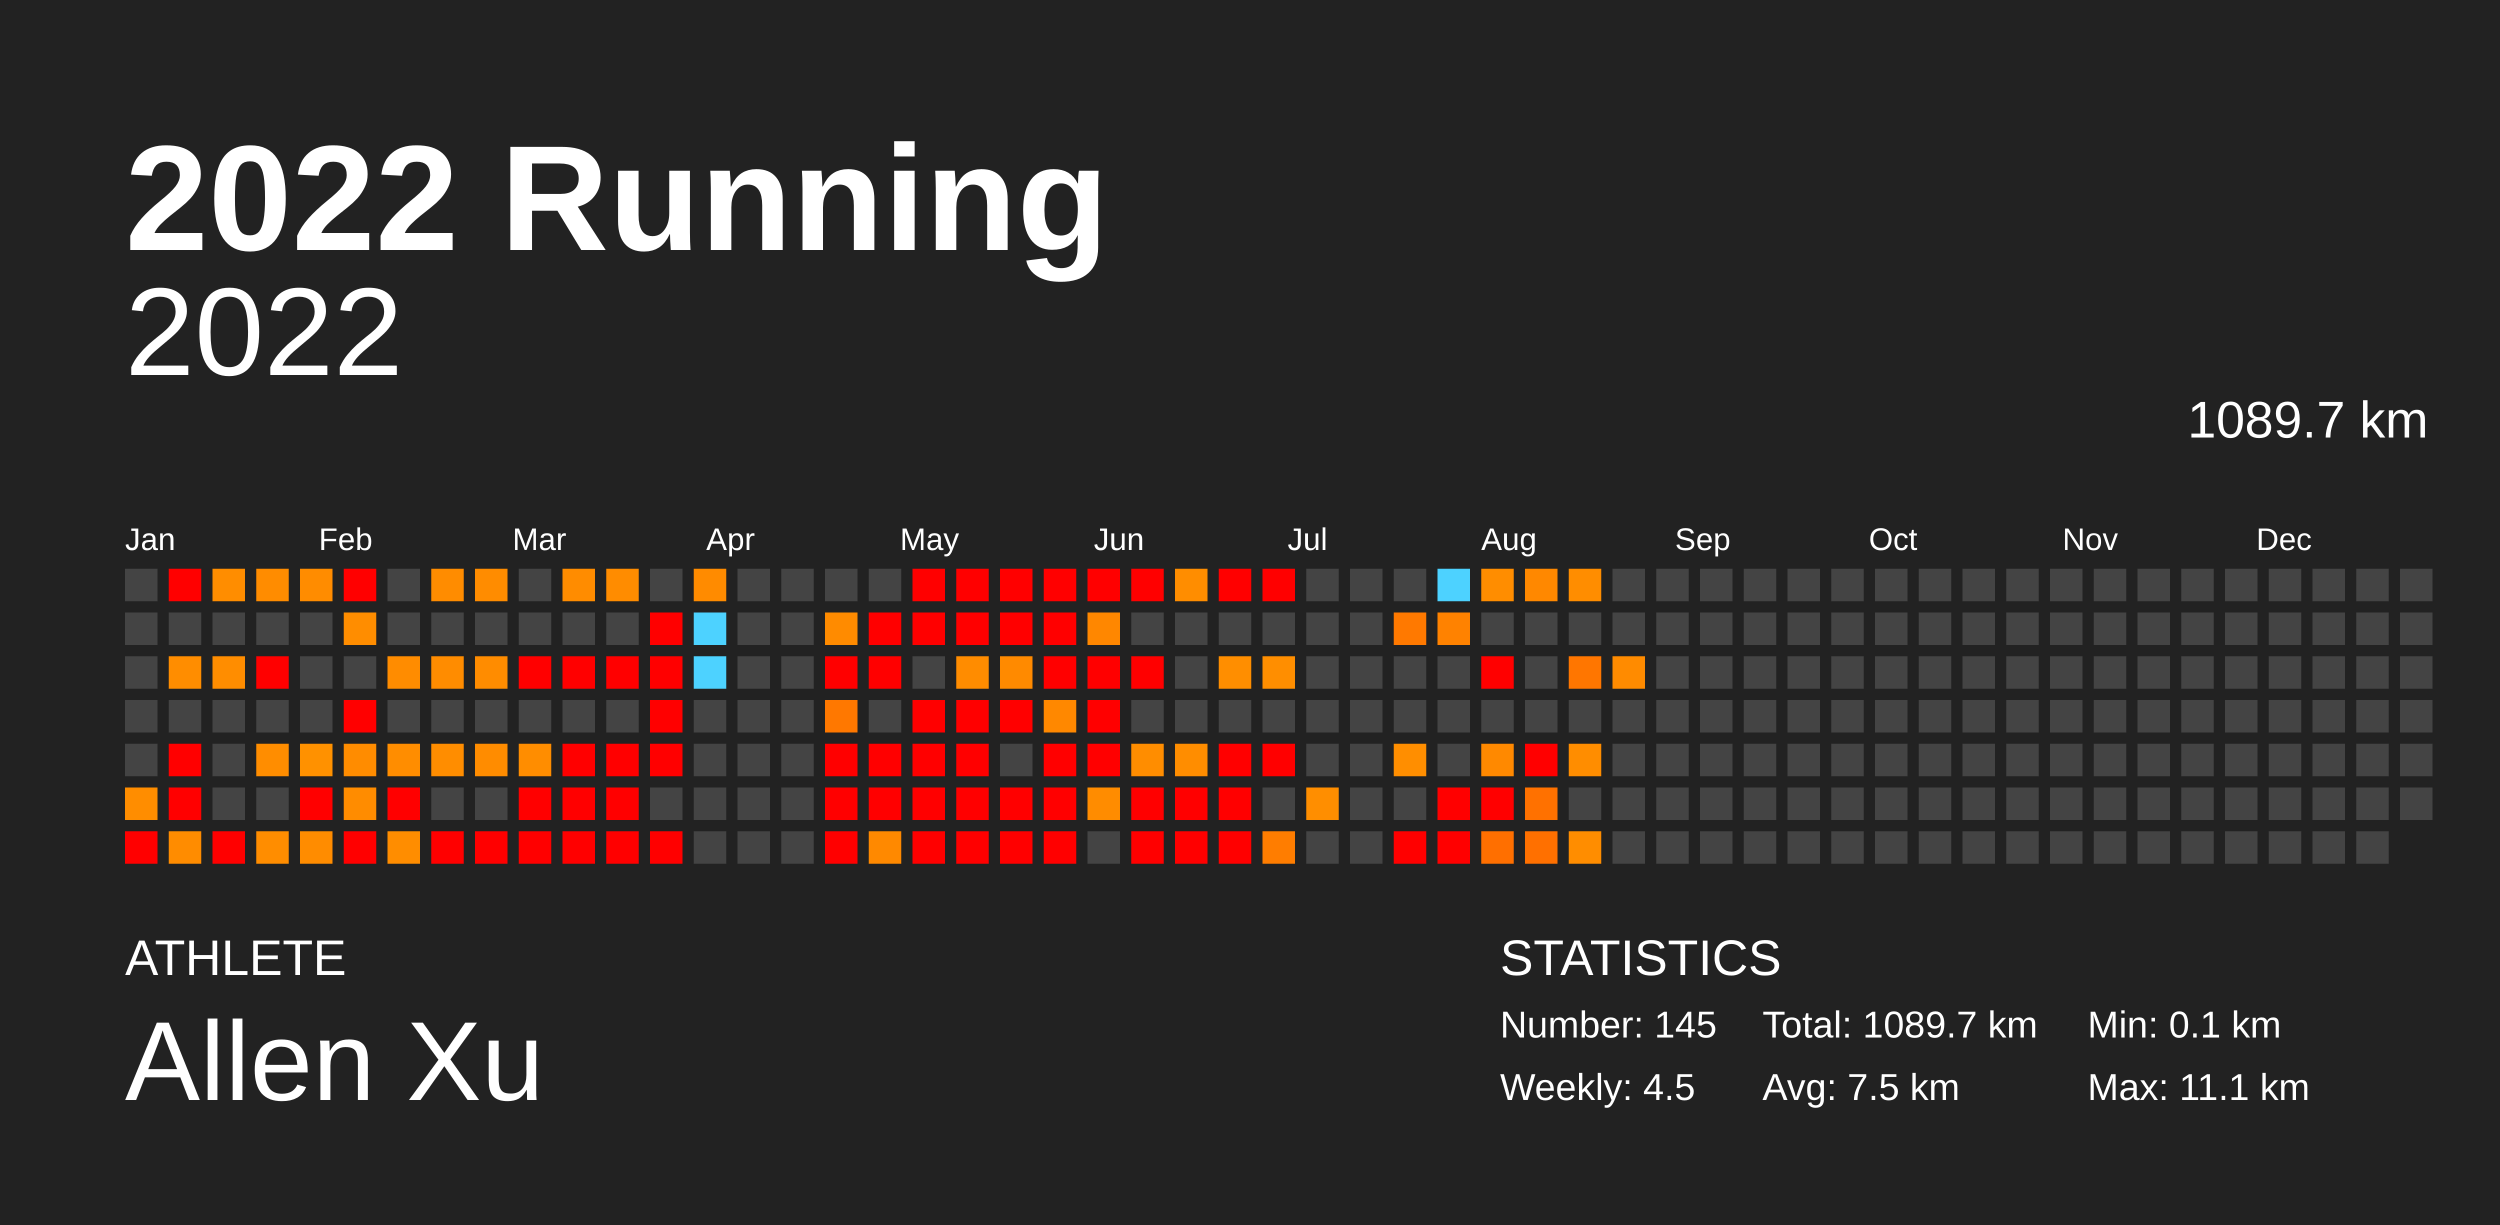
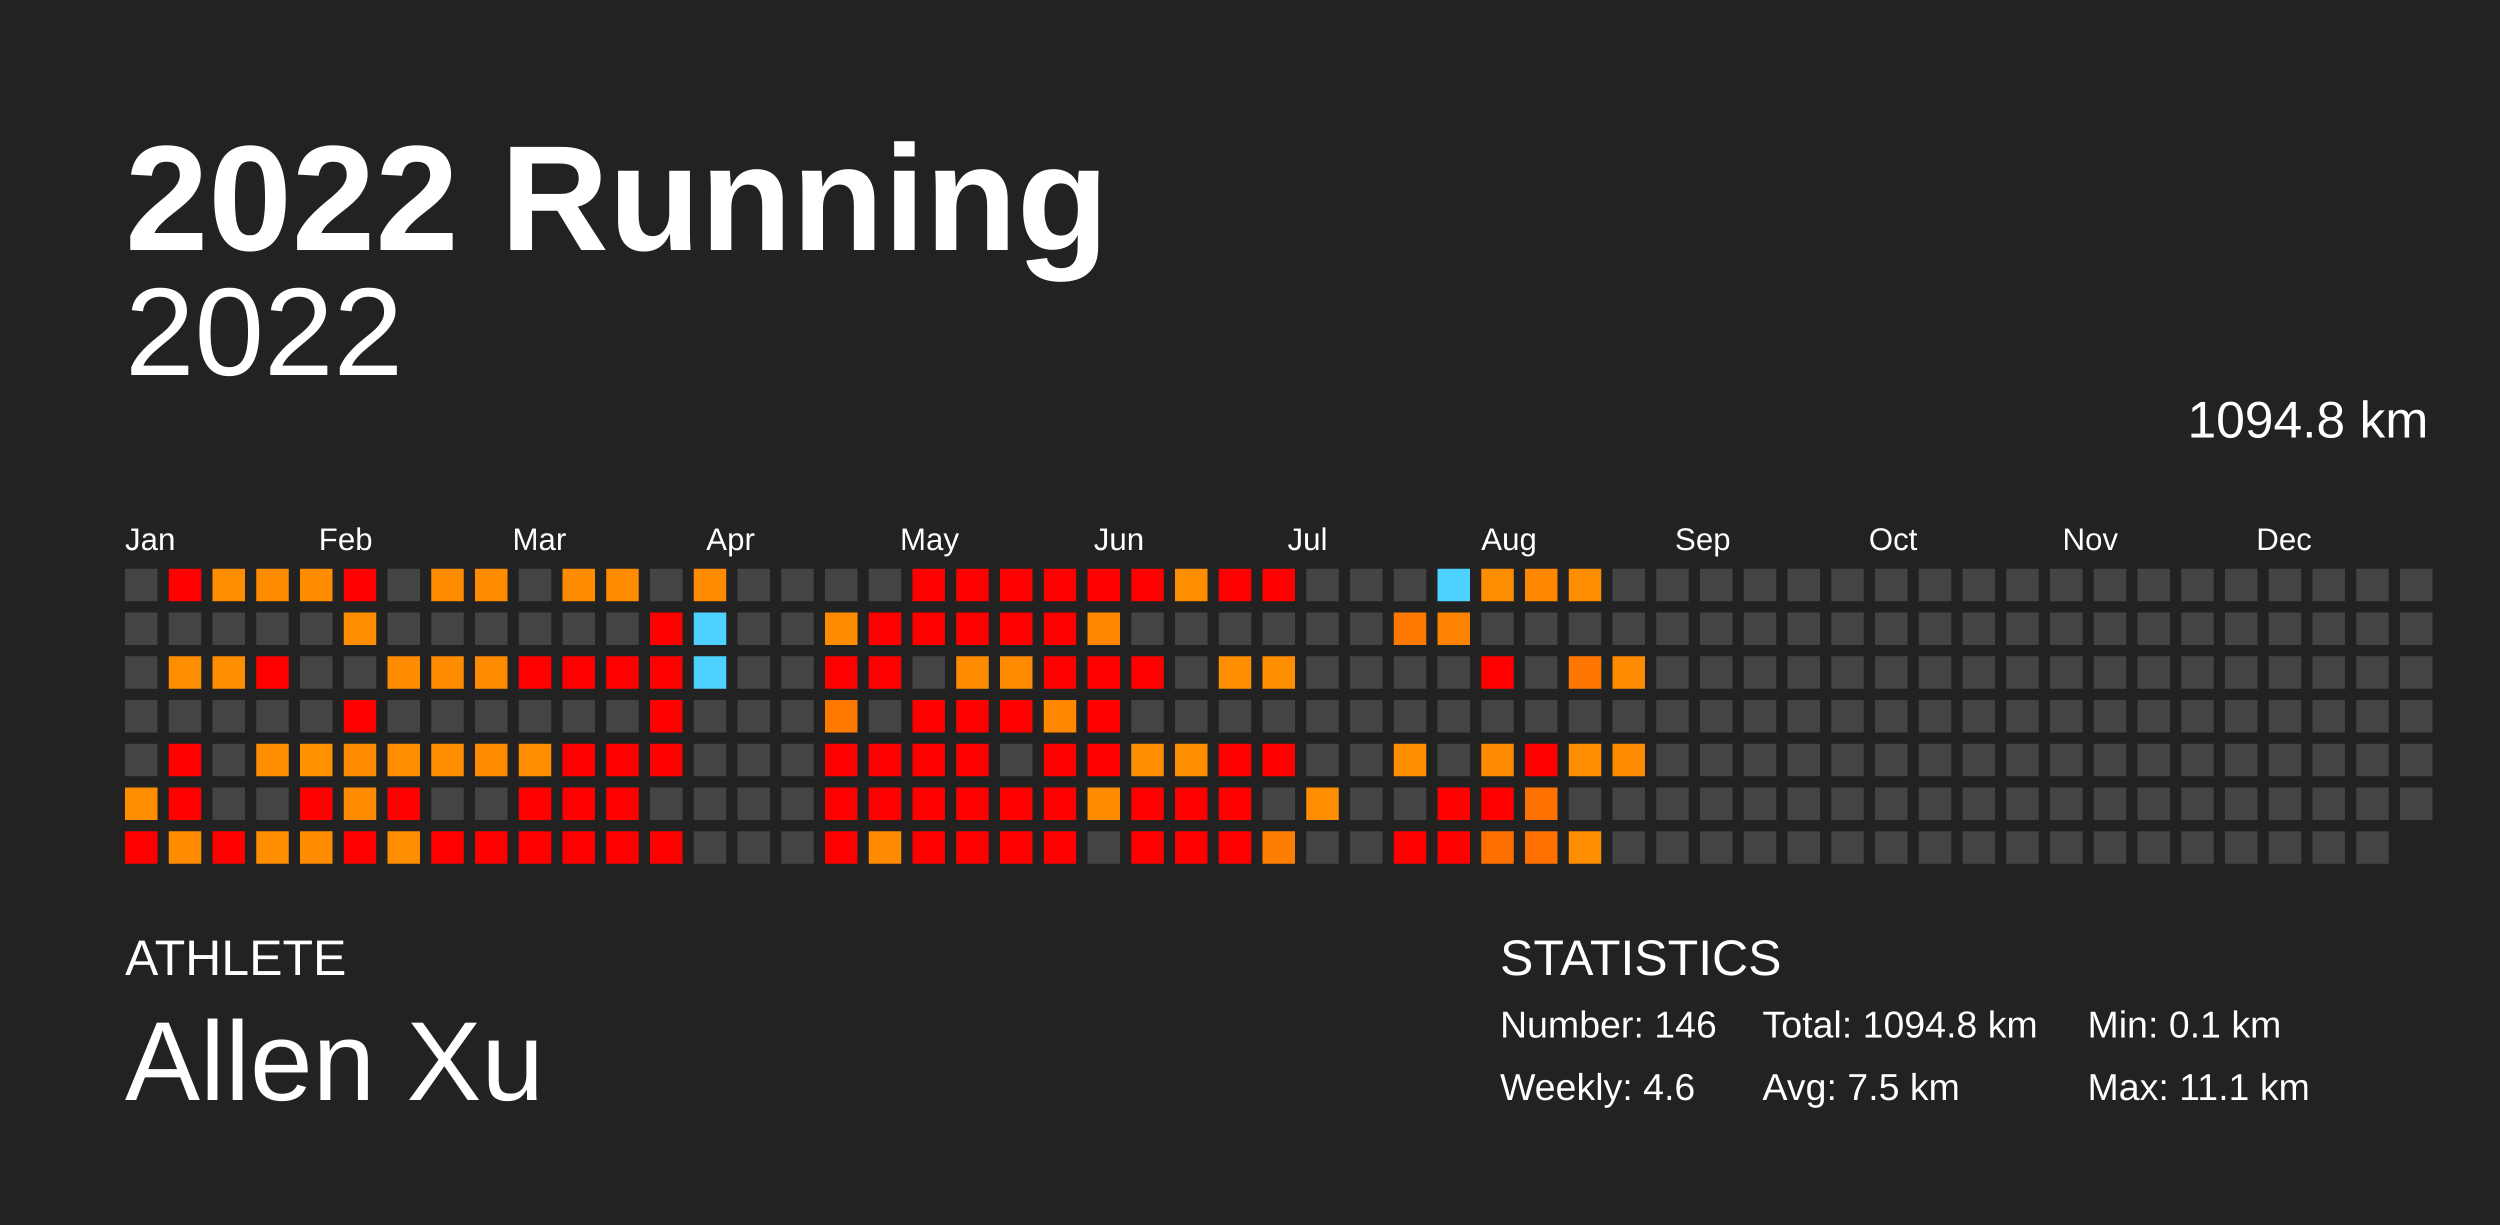
<svg xmlns="http://www.w3.org/2000/svg" baseProfile="full" height="98mm" version="1.1" viewBox="0,0,200,98" width="200mm">
  <defs />
  <rect fill="#222222" height="98" width="200" x="0" y="0" />
  <text fill="#FFFFFF" style="font-size:12px; font-family:Arial; font-weight:bold;" x="10" y="20">2022 Running</text>
  <text fill="#FFFFFF" style="font-size:4px; font-family:Arial" x="10" y="78">ATHLETE</text>
  <text fill="#FFFFFF" style="font-size:9px; font-family:Arial" x="10" y="88">Allen Xu</text>
  <text fill="#FFFFFF" style="font-size:4px; font-family:Arial" x="120" y="78">STATISTICS</text>
-   <text fill="#FFFFFF" style="font-size:3px; font-family:Arial" x="120" y="83">Number: 145</text>
-   <text fill="#FFFFFF" style="font-size:3px; font-family:Arial" x="120" y="88">Weekly: 4.5</text>
-   <text fill="#FFFFFF" style="font-size:3px; font-family:Arial" x="141" y="83">Total: 1089.7 km</text>
+   <text fill="#FFFFFF" style="font-size:3px; font-family:Arial" x="120" y="83">Number: 146</text>
+   <text fill="#FFFFFF" style="font-size:3px; font-family:Arial" x="120" y="88">Weekly: 4.6</text>
+   <text fill="#FFFFFF" style="font-size:3px; font-family:Arial" x="141" y="83">Total: 1094.8 km</text>
  <text fill="#FFFFFF" style="font-size:3px; font-family:Arial" x="141" y="88">Avg: 7.5 km</text>
  <text fill="#FFFFFF" style="font-size:3px; font-family:Arial" x="167" y="83">Min: 0.1 km</text>
  <text fill="#FFFFFF" style="font-size:3px; font-family:Arial" x="167" y="88">Max: 11.1 km</text>
  <text alignment-baseline="hanging" fill="#FFFFFF" style="font-size:10.0px; font-family:Arial;" x="10" y="30">2022</text>
-   <text alignment-baseline="hanging" fill="#FFFFFF" style="font-size:4.125px; font-family:Arial;" x="175" y="35">1089.7 km</text>
+   <text alignment-baseline="hanging" fill="#FFFFFF" style="font-size:4.125px; font-family:Arial;" x="175" y="35">1094.8 km</text>
  <text fill="#FFFFFF" style="font-size:2.5px; font-family:Arial" x="10.0" y="44">Jan</text>
  <text fill="#FFFFFF" style="font-size:2.5px; font-family:Arial" x="25.5" y="44">Feb</text>
  <text fill="#FFFFFF" style="font-size:2.5px; font-family:Arial" x="41.0" y="44">Mar</text>
  <text fill="#FFFFFF" style="font-size:2.5px; font-family:Arial" x="56.5" y="44">Apr</text>
  <text fill="#FFFFFF" style="font-size:2.5px; font-family:Arial" x="72.0" y="44">May</text>
  <text fill="#FFFFFF" style="font-size:2.5px; font-family:Arial" x="87.5" y="44">Jun</text>
  <text fill="#FFFFFF" style="font-size:2.5px; font-family:Arial" x="103.0" y="44">Jul</text>
  <text fill="#FFFFFF" style="font-size:2.5px; font-family:Arial" x="118.5" y="44">Aug</text>
  <text fill="#FFFFFF" style="font-size:2.5px; font-family:Arial" x="134.0" y="44">Sep</text>
  <text fill="#FFFFFF" style="font-size:2.5px; font-family:Arial" x="149.5" y="44">Oct</text>
  <text fill="#FFFFFF" style="font-size:2.5px; font-family:Arial" x="165.0" y="44">Nov</text>
  <text fill="#FFFFFF" style="font-size:2.5px; font-family:Arial" x="180.5" y="44">Dec</text>
  <rect fill="#444444" height="2.6" width="2.6" x="10.0" y="45.5" />
  <rect fill="#444444" height="2.6" width="2.6" x="10.0" y="49.0" />
  <rect fill="#444444" height="2.6" width="2.6" x="10.0" y="52.5" />
  <rect fill="#444444" height="2.6" width="2.6" x="10.0" y="56.0" />
  <rect fill="#444444" height="2.6" width="2.6" x="10.0" y="59.5" />
  <rect fill="#ff8d00" height="2.6" width="2.6" x="10.0" y="63.0" />
  <rect fill="red" height="2.6" width="2.6" x="10.0" y="66.5" />
  <rect fill="red" height="2.6" width="2.6" x="13.5" y="45.5" />
  <rect fill="#444444" height="2.6" width="2.6" x="13.5" y="49.0" />
  <rect fill="#ff8d00" height="2.6" width="2.6" x="13.5" y="52.5" />
  <rect fill="#444444" height="2.6" width="2.6" x="13.5" y="56.0" />
  <rect fill="red" height="2.6" width="2.6" x="13.5" y="59.5" />
  <rect fill="red" height="2.6" width="2.6" x="13.5" y="63.0" />
  <rect fill="#ff8c00" height="2.6" width="2.6" x="13.5" y="66.5" />
  <rect fill="#ff8d00" height="2.6" width="2.6" x="17.0" y="45.5" />
  <rect fill="#444444" height="2.6" width="2.6" x="17.0" y="49.0" />
  <rect fill="#ff8d00" height="2.6" width="2.6" x="17.0" y="52.5" />
  <rect fill="#444444" height="2.6" width="2.6" x="17.0" y="56.0" />
  <rect fill="#444444" height="2.6" width="2.6" x="17.0" y="59.5" />
  <rect fill="#444444" height="2.6" width="2.6" x="17.0" y="63.0" />
  <rect fill="red" height="2.6" width="2.6" x="17.0" y="66.5" />
  <rect fill="#ff8c00" height="2.6" width="2.6" x="20.5" y="45.5" />
  <rect fill="#444444" height="2.6" width="2.6" x="20.5" y="49.0" />
  <rect fill="red" height="2.6" width="2.6" x="20.5" y="52.5" />
  <rect fill="#444444" height="2.6" width="2.6" x="20.5" y="56.0" />
  <rect fill="#ff8d00" height="2.6" width="2.6" x="20.5" y="59.5" />
  <rect fill="#444444" height="2.6" width="2.6" x="20.5" y="63.0" />
  <rect fill="#ff8d00" height="2.6" width="2.6" x="20.5" y="66.5" />
  <rect fill="#ff8c00" height="2.6" width="2.6" x="24.0" y="45.5" />
  <rect fill="#444444" height="2.6" width="2.6" x="24.0" y="49.0" />
  <rect fill="#444444" height="2.6" width="2.6" x="24.0" y="52.5" />
  <rect fill="#444444" height="2.6" width="2.6" x="24.0" y="56.0" />
  <rect fill="#ff9100" height="2.6" width="2.6" x="24.0" y="59.5" />
  <rect fill="red" height="2.6" width="2.6" x="24.0" y="63.0" />
  <rect fill="#ff8c00" height="2.6" width="2.6" x="24.0" y="66.5" />
  <rect fill="red" height="2.6" width="2.6" x="27.5" y="45.5" />
  <rect fill="#ff8d00" height="2.6" width="2.6" x="27.5" y="49.0" />
  <rect fill="#444444" height="2.6" width="2.6" x="27.5" y="52.5" />
  <rect fill="red" height="2.6" width="2.6" x="27.5" y="56.0" />
  <rect fill="#ff8c00" height="2.6" width="2.6" x="27.5" y="59.5" />
  <rect fill="#ff8c00" height="2.6" width="2.6" x="27.5" y="63.0" />
  <rect fill="red" height="2.6" width="2.6" x="27.5" y="66.5" />
  <rect fill="#444444" height="2.6" width="2.6" x="31.0" y="45.5" />
  <rect fill="#444444" height="2.6" width="2.6" x="31.0" y="49.0" />
  <rect fill="#ff8c00" height="2.6" width="2.6" x="31.0" y="52.5" />
  <rect fill="#444444" height="2.6" width="2.6" x="31.0" y="56.0" />
  <rect fill="#ff8d00" height="2.6" width="2.6" x="31.0" y="59.5" />
  <rect fill="red" height="2.6" width="2.6" x="31.0" y="63.0" />
  <rect fill="#ff8d00" height="2.6" width="2.6" x="31.0" y="66.5" />
  <rect fill="#ff8c00" height="2.6" width="2.6" x="34.5" y="45.5" />
  <rect fill="#444444" height="2.6" width="2.6" x="34.5" y="49.0" />
  <rect fill="#ff8c00" height="2.6" width="2.6" x="34.5" y="52.5" />
  <rect fill="#444444" height="2.6" width="2.6" x="34.5" y="56.0" />
  <rect fill="#ff8d00" height="2.6" width="2.6" x="34.5" y="59.5" />
  <rect fill="#444444" height="2.6" width="2.6" x="34.5" y="63.0" />
  <rect fill="red" height="2.6" width="2.6" x="34.5" y="66.5" />
  <rect fill="#ff8c00" height="2.6" width="2.6" x="38.0" y="45.5" />
  <rect fill="#444444" height="2.6" width="2.6" x="38.0" y="49.0" />
  <rect fill="#ff8c00" height="2.6" width="2.6" x="38.0" y="52.5" />
  <rect fill="#444444" height="2.6" width="2.6" x="38.0" y="56.0" />
  <rect fill="#ff8c00" height="2.6" width="2.6" x="38.0" y="59.5" />
  <rect fill="#444444" height="2.6" width="2.6" x="38.0" y="63.0" />
  <rect fill="red" height="2.6" width="2.6" x="38.0" y="66.5" />
  <rect fill="#444444" height="2.6" width="2.6" x="41.5" y="45.5" />
  <rect fill="#444444" height="2.6" width="2.6" x="41.5" y="49.0" />
  <rect fill="red" height="2.6" width="2.6" x="41.5" y="52.5" />
  <rect fill="#444444" height="2.6" width="2.6" x="41.5" y="56.0" />
  <rect fill="#ff8d00" height="2.6" width="2.6" x="41.5" y="59.5" />
  <rect fill="red" height="2.6" width="2.6" x="41.5" y="63.0" />
  <rect fill="red" height="2.6" width="2.6" x="41.5" y="66.5" />
  <rect fill="#ff8c00" height="2.6" width="2.6" x="45.0" y="45.5" />
  <rect fill="#444444" height="2.6" width="2.6" x="45.0" y="49.0" />
  <rect fill="red" height="2.6" width="2.6" x="45.0" y="52.5" />
  <rect fill="#444444" height="2.6" width="2.6" x="45.0" y="56.0" />
  <rect fill="red" height="2.6" width="2.6" x="45.0" y="59.5" />
  <rect fill="red" height="2.6" width="2.6" x="45.0" y="63.0" />
  <rect fill="red" height="2.6" width="2.6" x="45.0" y="66.5" />
  <rect fill="#ff8c00" height="2.6" width="2.6" x="48.5" y="45.5" />
  <rect fill="#444444" height="2.6" width="2.6" x="48.5" y="49.0" />
  <rect fill="red" height="2.6" width="2.6" x="48.5" y="52.5" />
  <rect fill="#444444" height="2.6" width="2.6" x="48.5" y="56.0" />
  <rect fill="red" height="2.6" width="2.6" x="48.5" y="59.5" />
  <rect fill="red" height="2.6" width="2.6" x="48.5" y="63.0" />
  <rect fill="red" height="2.6" width="2.6" x="48.5" y="66.5" />
  <rect fill="#444444" height="2.6" width="2.6" x="52.0" y="45.5" />
  <rect fill="red" height="2.6" width="2.6" x="52.0" y="49.0" />
  <rect fill="red" height="2.6" width="2.6" x="52.0" y="52.5" />
  <rect fill="red" height="2.6" width="2.6" x="52.0" y="56.0" />
  <rect fill="red" height="2.6" width="2.6" x="52.0" y="59.5" />
  <rect fill="#444444" height="2.6" width="2.6" x="52.0" y="63.0" />
  <rect fill="red" height="2.6" width="2.6" x="52.0" y="66.5" />
  <rect fill="#ff8b00" height="2.6" width="2.6" x="55.5" y="45.5" />
  <rect fill="#4dd2ff" height="2.6" width="2.6" x="55.5" y="49.0" />
  <rect fill="#4dd2ff" height="2.6" width="2.6" x="55.5" y="52.5" />
  <rect fill="#444444" height="2.6" width="2.6" x="55.5" y="56.0" />
  <rect fill="#444444" height="2.6" width="2.6" x="55.5" y="59.5" />
  <rect fill="#444444" height="2.6" width="2.6" x="55.5" y="63.0" />
  <rect fill="#444444" height="2.6" width="2.6" x="55.5" y="66.5" />
  <rect fill="#444444" height="2.6" width="2.6" x="59.0" y="45.5" />
  <rect fill="#444444" height="2.6" width="2.6" x="59.0" y="49.0" />
  <rect fill="#444444" height="2.6" width="2.6" x="59.0" y="52.5" />
  <rect fill="#444444" height="2.6" width="2.6" x="59.0" y="56.0" />
  <rect fill="#444444" height="2.6" width="2.6" x="59.0" y="59.5" />
  <rect fill="#444444" height="2.6" width="2.6" x="59.0" y="63.0" />
  <rect fill="#444444" height="2.6" width="2.6" x="59.0" y="66.5" />
  <rect fill="#444444" height="2.6" width="2.6" x="62.5" y="45.5" />
  <rect fill="#444444" height="2.6" width="2.6" x="62.5" y="49.0" />
  <rect fill="#444444" height="2.6" width="2.6" x="62.5" y="52.5" />
  <rect fill="#444444" height="2.6" width="2.6" x="62.5" y="56.0" />
  <rect fill="#444444" height="2.6" width="2.6" x="62.5" y="59.5" />
  <rect fill="#444444" height="2.6" width="2.6" x="62.5" y="63.0" />
  <rect fill="#444444" height="2.6" width="2.6" x="62.5" y="66.5" />
  <rect fill="#444444" height="2.6" width="2.6" x="66.0" y="45.5" />
  <rect fill="#ff8b00" height="2.6" width="2.6" x="66.0" y="49.0" />
  <rect fill="red" height="2.6" width="2.6" x="66.0" y="52.5" />
  <rect fill="#ff7800" height="2.6" width="2.6" x="66.0" y="56.0" />
  <rect fill="red" height="2.6" width="2.6" x="66.0" y="59.5" />
  <rect fill="red" height="2.6" width="2.6" x="66.0" y="63.0" />
  <rect fill="red" height="2.6" width="2.6" x="66.0" y="66.5" />
  <rect fill="#444444" height="2.6" width="2.6" x="69.5" y="45.5" />
  <rect fill="red" height="2.6" width="2.6" x="69.5" y="49.0" />
  <rect fill="red" height="2.6" width="2.6" x="69.5" y="52.5" />
  <rect fill="#444444" height="2.6" width="2.6" x="69.5" y="56.0" />
  <rect fill="red" height="2.6" width="2.6" x="69.5" y="59.5" />
  <rect fill="red" height="2.6" width="2.6" x="69.5" y="63.0" />
  <rect fill="#ff8900" height="2.6" width="2.6" x="69.5" y="66.5" />
  <rect fill="red" height="2.6" width="2.6" x="73.0" y="45.5" />
  <rect fill="red" height="2.6" width="2.6" x="73.0" y="49.0" />
  <rect fill="#444444" height="2.6" width="2.6" x="73.0" y="52.5" />
  <rect fill="red" height="2.6" width="2.6" x="73.0" y="56.0" />
  <rect fill="red" height="2.6" width="2.6" x="73.0" y="59.5" />
  <rect fill="red" height="2.6" width="2.6" x="73.0" y="63.0" />
  <rect fill="red" height="2.6" width="2.6" x="73.0" y="66.5" />
  <rect fill="red" height="2.6" width="2.6" x="76.5" y="45.5" />
  <rect fill="red" height="2.6" width="2.6" x="76.5" y="49.0" />
  <rect fill="#ff8c00" height="2.6" width="2.6" x="76.5" y="52.5" />
  <rect fill="red" height="2.6" width="2.6" x="76.5" y="56.0" />
  <rect fill="red" height="2.6" width="2.6" x="76.5" y="59.5" />
  <rect fill="red" height="2.6" width="2.6" x="76.5" y="63.0" />
  <rect fill="red" height="2.6" width="2.6" x="76.5" y="66.5" />
  <rect fill="red" height="2.6" width="2.6" x="80.0" y="45.5" />
  <rect fill="red" height="2.6" width="2.6" x="80.0" y="49.0" />
  <rect fill="#ff8a00" height="2.6" width="2.6" x="80.0" y="52.5" />
  <rect fill="red" height="2.6" width="2.6" x="80.0" y="56.0" />
  <rect fill="#444444" height="2.6" width="2.6" x="80.0" y="59.5" />
  <rect fill="red" height="2.6" width="2.6" x="80.0" y="63.0" />
  <rect fill="red" height="2.6" width="2.6" x="80.0" y="66.5" />
  <rect fill="red" height="2.6" width="2.6" x="83.5" y="45.5" />
  <rect fill="red" height="2.6" width="2.6" x="83.5" y="49.0" />
  <rect fill="red" height="2.6" width="2.6" x="83.5" y="52.5" />
  <rect fill="#ff8800" height="2.6" width="2.6" x="83.5" y="56.0" />
  <rect fill="red" height="2.6" width="2.6" x="83.5" y="59.5" />
  <rect fill="red" height="2.6" width="2.6" x="83.5" y="63.0" />
  <rect fill="red" height="2.6" width="2.6" x="83.5" y="66.5" />
  <rect fill="red" height="2.6" width="2.6" x="87.0" y="45.5" />
  <rect fill="#ff8700" height="2.6" width="2.6" x="87.0" y="49.0" />
  <rect fill="red" height="2.6" width="2.6" x="87.0" y="52.5" />
  <rect fill="red" height="2.6" width="2.6" x="87.0" y="56.0" />
  <rect fill="red" height="2.6" width="2.6" x="87.0" y="59.5" />
  <rect fill="#ff8c00" height="2.6" width="2.6" x="87.0" y="63.0" />
  <rect fill="#444444" height="2.6" width="2.6" x="87.0" y="66.5" />
  <rect fill="red" height="2.6" width="2.6" x="90.5" y="45.5" />
  <rect fill="#444444" height="2.6" width="2.6" x="90.5" y="49.0" />
  <rect fill="red" height="2.6" width="2.6" x="90.5" y="52.5" />
  <rect fill="#444444" height="2.6" width="2.6" x="90.5" y="56.0" />
  <rect fill="#ff8d00" height="2.6" width="2.6" x="90.5" y="59.5" />
  <rect fill="red" height="2.6" width="2.6" x="90.5" y="63.0" />
  <rect fill="red" height="2.6" width="2.6" x="90.5" y="66.5" />
  <rect fill="#ff8d00" height="2.6" width="2.6" x="94.0" y="45.5" />
  <rect fill="#444444" height="2.6" width="2.6" x="94.0" y="49.0" />
  <rect fill="#444444" height="2.6" width="2.6" x="94.0" y="52.5" />
  <rect fill="#444444" height="2.6" width="2.6" x="94.0" y="56.0" />
  <rect fill="#ff8d00" height="2.6" width="2.6" x="94.0" y="59.5" />
  <rect fill="red" height="2.6" width="2.6" x="94.0" y="63.0" />
  <rect fill="red" height="2.6" width="2.6" x="94.0" y="66.5" />
  <rect fill="red" height="2.6" width="2.6" x="97.5" y="45.5" />
  <rect fill="#444444" height="2.6" width="2.6" x="97.5" y="49.0" />
  <rect fill="#ff8e00" height="2.6" width="2.6" x="97.5" y="52.5" />
  <rect fill="#444444" height="2.6" width="2.6" x="97.5" y="56.0" />
  <rect fill="red" height="2.6" width="2.6" x="97.5" y="59.5" />
  <rect fill="red" height="2.6" width="2.6" x="97.5" y="63.0" />
  <rect fill="red" height="2.6" width="2.6" x="97.5" y="66.5" />
  <rect fill="red" height="2.6" width="2.6" x="101.0" y="45.5" />
  <rect fill="#444444" height="2.6" width="2.6" x="101.0" y="49.0" />
  <rect fill="#ff8e00" height="2.6" width="2.6" x="101.0" y="52.5" />
  <rect fill="#444444" height="2.6" width="2.6" x="101.0" y="56.0" />
  <rect fill="red" height="2.6" width="2.6" x="101.0" y="59.5" />
  <rect fill="#444444" height="2.6" width="2.6" x="101.0" y="63.0" />
  <rect fill="#ff7d00" height="2.6" width="2.6" x="101.0" y="66.5" />
  <rect fill="#444444" height="2.6" width="2.6" x="104.5" y="45.5" />
  <rect fill="#444444" height="2.6" width="2.6" x="104.5" y="49.0" />
  <rect fill="#444444" height="2.6" width="2.6" x="104.5" y="52.5" />
  <rect fill="#444444" height="2.6" width="2.6" x="104.5" y="56.0" />
  <rect fill="#444444" height="2.6" width="2.6" x="104.5" y="59.5" />
  <rect fill="#ff8e00" height="2.6" width="2.6" x="104.5" y="63.0" />
  <rect fill="#444444" height="2.6" width="2.6" x="104.5" y="66.5" />
  <rect fill="#444444" height="2.6" width="2.6" x="108.0" y="45.5" />
  <rect fill="#444444" height="2.6" width="2.6" x="108.0" y="49.0" />
  <rect fill="#444444" height="2.6" width="2.6" x="108.0" y="52.5" />
  <rect fill="#444444" height="2.6" width="2.6" x="108.0" y="56.0" />
  <rect fill="#444444" height="2.6" width="2.6" x="108.0" y="59.5" />
  <rect fill="#444444" height="2.6" width="2.6" x="108.0" y="63.0" />
  <rect fill="#444444" height="2.6" width="2.6" x="108.0" y="66.5" />
  <rect fill="#444444" height="2.6" width="2.6" x="111.5" y="45.5" />
  <rect fill="#ff7900" height="2.6" width="2.6" x="111.5" y="49.0" />
  <rect fill="#444444" height="2.6" width="2.6" x="111.5" y="52.5" />
  <rect fill="#444444" height="2.6" width="2.6" x="111.5" y="56.0" />
  <rect fill="#ff8e00" height="2.6" width="2.6" x="111.5" y="59.5" />
  <rect fill="#444444" height="2.6" width="2.6" x="111.5" y="63.0" />
  <rect fill="red" height="2.6" width="2.6" x="111.5" y="66.5" />
  <rect fill="#4dd2ff" height="2.6" width="2.6" x="115.0" y="45.5" />
  <rect fill="#ff8200" height="2.6" width="2.6" x="115.0" y="49.0" />
  <rect fill="#444444" height="2.6" width="2.6" x="115.0" y="52.5" />
  <rect fill="#444444" height="2.6" width="2.6" x="115.0" y="56.0" />
  <rect fill="#444444" height="2.6" width="2.6" x="115.0" y="59.5" />
  <rect fill="red" height="2.6" width="2.6" x="115.0" y="63.0" />
  <rect fill="red" height="2.6" width="2.6" x="115.0" y="66.5" />
  <rect fill="#ff8d00" height="2.6" width="2.6" x="118.5" y="45.5" />
  <rect fill="#444444" height="2.6" width="2.6" x="118.5" y="49.0" />
  <rect fill="red" height="2.6" width="2.6" x="118.5" y="52.5" />
  <rect fill="#444444" height="2.6" width="2.6" x="118.5" y="56.0" />
  <rect fill="#ff8900" height="2.6" width="2.6" x="118.5" y="59.5" />
  <rect fill="red" height="2.6" width="2.6" x="118.5" y="63.0" />
  <rect fill="#ff6f00" height="2.6" width="2.6" x="118.5" y="66.5" />
  <rect fill="#ff8800" height="2.6" width="2.6" x="122.0" y="45.5" />
  <rect fill="#444444" height="2.6" width="2.6" x="122.0" y="49.0" />
  <rect fill="#444444" height="2.6" width="2.6" x="122.0" y="52.5" />
  <rect fill="#444444" height="2.6" width="2.6" x="122.0" y="56.0" />
  <rect fill="red" height="2.6" width="2.6" x="122.0" y="59.5" />
  <rect fill="#ff7100" height="2.6" width="2.6" x="122.0" y="63.0" />
  <rect fill="#ff7000" height="2.6" width="2.6" x="122.0" y="66.5" />
  <rect fill="#ff8d00" height="2.6" width="2.6" x="125.5" y="45.5" />
  <rect fill="#444444" height="2.6" width="2.6" x="125.5" y="49.0" />
  <rect fill="#ff7600" height="2.6" width="2.6" x="125.5" y="52.5" />
  <rect fill="#444444" height="2.6" width="2.6" x="125.5" y="56.0" />
  <rect fill="#ff8d00" height="2.6" width="2.6" x="125.5" y="59.5" />
  <rect fill="#444444" height="2.6" width="2.6" x="125.5" y="63.0" />
  <rect fill="#ff8d00" height="2.6" width="2.6" x="125.5" y="66.5" />
  <rect fill="#444444" height="2.6" width="2.6" x="129.0" y="45.5" />
  <rect fill="#444444" height="2.6" width="2.6" x="129.0" y="49.0" />
  <rect fill="#ff8b00" height="2.6" width="2.6" x="129.0" y="52.5" />
  <rect fill="#444444" height="2.6" width="2.6" x="129.0" y="56.0" />
-   <rect fill="#444444" height="2.6" width="2.6" x="129.0" y="59.5" />
+   <rect fill="#ff8b00" height="2.6" width="2.6" x="129.0" y="59.5" />
  <rect fill="#444444" height="2.6" width="2.6" x="129.0" y="63.0" />
  <rect fill="#444444" height="2.6" width="2.6" x="129.0" y="66.5" />
  <rect fill="#444444" height="2.6" width="2.6" x="132.5" y="45.5" />
  <rect fill="#444444" height="2.6" width="2.6" x="132.5" y="49.0" />
  <rect fill="#444444" height="2.6" width="2.6" x="132.5" y="52.5" />
  <rect fill="#444444" height="2.6" width="2.6" x="132.5" y="56.0" />
  <rect fill="#444444" height="2.6" width="2.6" x="132.5" y="59.5" />
  <rect fill="#444444" height="2.6" width="2.6" x="132.5" y="63.0" />
  <rect fill="#444444" height="2.6" width="2.6" x="132.5" y="66.5" />
  <rect fill="#444444" height="2.6" width="2.6" x="136.0" y="45.5" />
  <rect fill="#444444" height="2.6" width="2.6" x="136.0" y="49.0" />
  <rect fill="#444444" height="2.6" width="2.6" x="136.0" y="52.5" />
  <rect fill="#444444" height="2.6" width="2.6" x="136.0" y="56.0" />
  <rect fill="#444444" height="2.6" width="2.6" x="136.0" y="59.5" />
  <rect fill="#444444" height="2.6" width="2.6" x="136.0" y="63.0" />
  <rect fill="#444444" height="2.6" width="2.6" x="136.0" y="66.5" />
  <rect fill="#444444" height="2.6" width="2.6" x="139.5" y="45.5" />
  <rect fill="#444444" height="2.6" width="2.6" x="139.5" y="49.0" />
  <rect fill="#444444" height="2.6" width="2.6" x="139.5" y="52.5" />
  <rect fill="#444444" height="2.6" width="2.6" x="139.5" y="56.0" />
  <rect fill="#444444" height="2.6" width="2.6" x="139.5" y="59.5" />
  <rect fill="#444444" height="2.6" width="2.6" x="139.5" y="63.0" />
  <rect fill="#444444" height="2.6" width="2.6" x="139.5" y="66.5" />
  <rect fill="#444444" height="2.6" width="2.6" x="143.0" y="45.5" />
  <rect fill="#444444" height="2.6" width="2.6" x="143.0" y="49.0" />
  <rect fill="#444444" height="2.6" width="2.6" x="143.0" y="52.5" />
  <rect fill="#444444" height="2.6" width="2.6" x="143.0" y="56.0" />
  <rect fill="#444444" height="2.6" width="2.6" x="143.0" y="59.5" />
  <rect fill="#444444" height="2.6" width="2.6" x="143.0" y="63.0" />
  <rect fill="#444444" height="2.6" width="2.6" x="143.0" y="66.5" />
  <rect fill="#444444" height="2.6" width="2.6" x="146.5" y="45.5" />
  <rect fill="#444444" height="2.6" width="2.6" x="146.5" y="49.0" />
  <rect fill="#444444" height="2.6" width="2.6" x="146.5" y="52.5" />
  <rect fill="#444444" height="2.6" width="2.6" x="146.5" y="56.0" />
  <rect fill="#444444" height="2.6" width="2.6" x="146.5" y="59.5" />
  <rect fill="#444444" height="2.6" width="2.6" x="146.5" y="63.0" />
  <rect fill="#444444" height="2.6" width="2.6" x="146.5" y="66.5" />
  <rect fill="#444444" height="2.6" width="2.6" x="150.0" y="45.5" />
  <rect fill="#444444" height="2.6" width="2.6" x="150.0" y="49.0" />
  <rect fill="#444444" height="2.6" width="2.6" x="150.0" y="52.5" />
  <rect fill="#444444" height="2.6" width="2.6" x="150.0" y="56.0" />
  <rect fill="#444444" height="2.6" width="2.6" x="150.0" y="59.5" />
  <rect fill="#444444" height="2.6" width="2.6" x="150.0" y="63.0" />
  <rect fill="#444444" height="2.6" width="2.6" x="150.0" y="66.5" />
  <rect fill="#444444" height="2.6" width="2.6" x="153.5" y="45.5" />
  <rect fill="#444444" height="2.6" width="2.6" x="153.5" y="49.0" />
  <rect fill="#444444" height="2.6" width="2.6" x="153.5" y="52.5" />
  <rect fill="#444444" height="2.6" width="2.6" x="153.5" y="56.0" />
  <rect fill="#444444" height="2.6" width="2.6" x="153.5" y="59.5" />
  <rect fill="#444444" height="2.6" width="2.6" x="153.5" y="63.0" />
  <rect fill="#444444" height="2.6" width="2.6" x="153.5" y="66.5" />
  <rect fill="#444444" height="2.6" width="2.6" x="157.0" y="45.5" />
  <rect fill="#444444" height="2.6" width="2.6" x="157.0" y="49.0" />
  <rect fill="#444444" height="2.6" width="2.6" x="157.0" y="52.5" />
  <rect fill="#444444" height="2.6" width="2.6" x="157.0" y="56.0" />
  <rect fill="#444444" height="2.6" width="2.6" x="157.0" y="59.5" />
  <rect fill="#444444" height="2.6" width="2.6" x="157.0" y="63.0" />
  <rect fill="#444444" height="2.6" width="2.6" x="157.0" y="66.5" />
  <rect fill="#444444" height="2.6" width="2.6" x="160.5" y="45.5" />
  <rect fill="#444444" height="2.6" width="2.6" x="160.5" y="49.0" />
  <rect fill="#444444" height="2.6" width="2.6" x="160.5" y="52.5" />
  <rect fill="#444444" height="2.6" width="2.6" x="160.5" y="56.0" />
  <rect fill="#444444" height="2.6" width="2.6" x="160.5" y="59.5" />
  <rect fill="#444444" height="2.6" width="2.6" x="160.5" y="63.0" />
  <rect fill="#444444" height="2.6" width="2.6" x="160.5" y="66.5" />
  <rect fill="#444444" height="2.6" width="2.6" x="164.0" y="45.5" />
  <rect fill="#444444" height="2.6" width="2.6" x="164.0" y="49.0" />
  <rect fill="#444444" height="2.6" width="2.6" x="164.0" y="52.5" />
  <rect fill="#444444" height="2.6" width="2.6" x="164.0" y="56.0" />
  <rect fill="#444444" height="2.6" width="2.6" x="164.0" y="59.5" />
  <rect fill="#444444" height="2.6" width="2.6" x="164.0" y="63.0" />
  <rect fill="#444444" height="2.6" width="2.6" x="164.0" y="66.5" />
  <rect fill="#444444" height="2.6" width="2.6" x="167.5" y="45.5" />
  <rect fill="#444444" height="2.6" width="2.6" x="167.5" y="49.0" />
  <rect fill="#444444" height="2.6" width="2.6" x="167.5" y="52.5" />
  <rect fill="#444444" height="2.6" width="2.6" x="167.5" y="56.0" />
  <rect fill="#444444" height="2.6" width="2.6" x="167.5" y="59.5" />
  <rect fill="#444444" height="2.6" width="2.6" x="167.5" y="63.0" />
  <rect fill="#444444" height="2.6" width="2.6" x="167.5" y="66.5" />
  <rect fill="#444444" height="2.6" width="2.6" x="171.0" y="45.5" />
  <rect fill="#444444" height="2.6" width="2.6" x="171.0" y="49.0" />
  <rect fill="#444444" height="2.6" width="2.6" x="171.0" y="52.5" />
  <rect fill="#444444" height="2.6" width="2.6" x="171.0" y="56.0" />
  <rect fill="#444444" height="2.6" width="2.6" x="171.0" y="59.5" />
  <rect fill="#444444" height="2.6" width="2.6" x="171.0" y="63.0" />
  <rect fill="#444444" height="2.6" width="2.6" x="171.0" y="66.5" />
  <rect fill="#444444" height="2.6" width="2.6" x="174.5" y="45.5" />
  <rect fill="#444444" height="2.6" width="2.6" x="174.5" y="49.0" />
  <rect fill="#444444" height="2.6" width="2.6" x="174.5" y="52.5" />
  <rect fill="#444444" height="2.6" width="2.6" x="174.5" y="56.0" />
  <rect fill="#444444" height="2.6" width="2.6" x="174.5" y="59.5" />
  <rect fill="#444444" height="2.6" width="2.6" x="174.5" y="63.0" />
  <rect fill="#444444" height="2.6" width="2.6" x="174.5" y="66.5" />
  <rect fill="#444444" height="2.6" width="2.6" x="178.0" y="45.5" />
  <rect fill="#444444" height="2.6" width="2.6" x="178.0" y="49.0" />
  <rect fill="#444444" height="2.6" width="2.6" x="178.0" y="52.5" />
  <rect fill="#444444" height="2.6" width="2.6" x="178.0" y="56.0" />
  <rect fill="#444444" height="2.6" width="2.6" x="178.0" y="59.5" />
  <rect fill="#444444" height="2.6" width="2.6" x="178.0" y="63.0" />
  <rect fill="#444444" height="2.6" width="2.6" x="178.0" y="66.5" />
  <rect fill="#444444" height="2.6" width="2.6" x="181.5" y="45.5" />
  <rect fill="#444444" height="2.6" width="2.6" x="181.5" y="49.0" />
  <rect fill="#444444" height="2.6" width="2.6" x="181.5" y="52.5" />
  <rect fill="#444444" height="2.6" width="2.6" x="181.5" y="56.0" />
  <rect fill="#444444" height="2.6" width="2.6" x="181.5" y="59.5" />
  <rect fill="#444444" height="2.6" width="2.6" x="181.5" y="63.0" />
  <rect fill="#444444" height="2.6" width="2.6" x="181.5" y="66.5" />
  <rect fill="#444444" height="2.6" width="2.6" x="185.0" y="45.5" />
  <rect fill="#444444" height="2.6" width="2.6" x="185.0" y="49.0" />
  <rect fill="#444444" height="2.6" width="2.6" x="185.0" y="52.5" />
  <rect fill="#444444" height="2.6" width="2.6" x="185.0" y="56.0" />
  <rect fill="#444444" height="2.6" width="2.6" x="185.0" y="59.5" />
  <rect fill="#444444" height="2.6" width="2.6" x="185.0" y="63.0" />
  <rect fill="#444444" height="2.6" width="2.6" x="185.0" y="66.5" />
  <rect fill="#444444" height="2.6" width="2.6" x="188.5" y="45.5" />
  <rect fill="#444444" height="2.6" width="2.6" x="188.5" y="49.0" />
  <rect fill="#444444" height="2.6" width="2.6" x="188.5" y="52.5" />
  <rect fill="#444444" height="2.6" width="2.6" x="188.5" y="56.0" />
  <rect fill="#444444" height="2.6" width="2.6" x="188.5" y="59.5" />
  <rect fill="#444444" height="2.6" width="2.6" x="188.5" y="63.0" />
  <rect fill="#444444" height="2.6" width="2.6" x="188.5" y="66.5" />
  <rect fill="#444444" height="2.6" width="2.6" x="192.0" y="45.5" />
  <rect fill="#444444" height="2.6" width="2.6" x="192.0" y="49.0" />
  <rect fill="#444444" height="2.6" width="2.6" x="192.0" y="52.5" />
  <rect fill="#444444" height="2.6" width="2.6" x="192.0" y="56.0" />
  <rect fill="#444444" height="2.6" width="2.6" x="192.0" y="59.5" />
  <rect fill="#444444" height="2.6" width="2.6" x="192.0" y="63.0" />
</svg>
